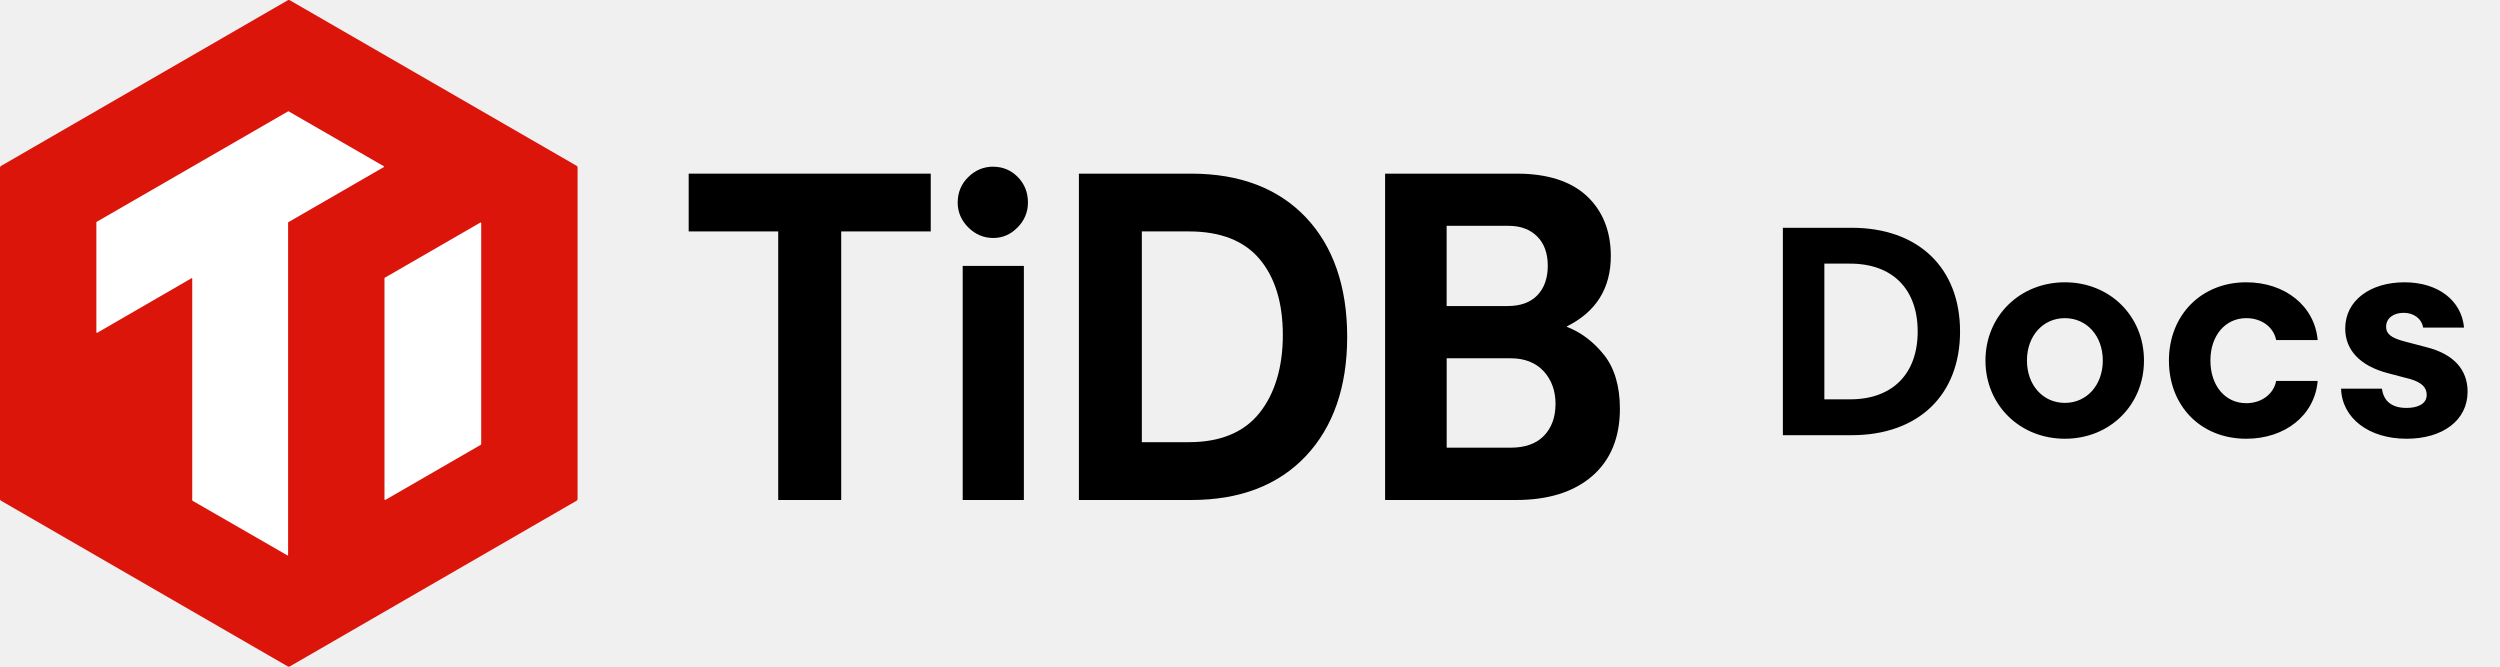
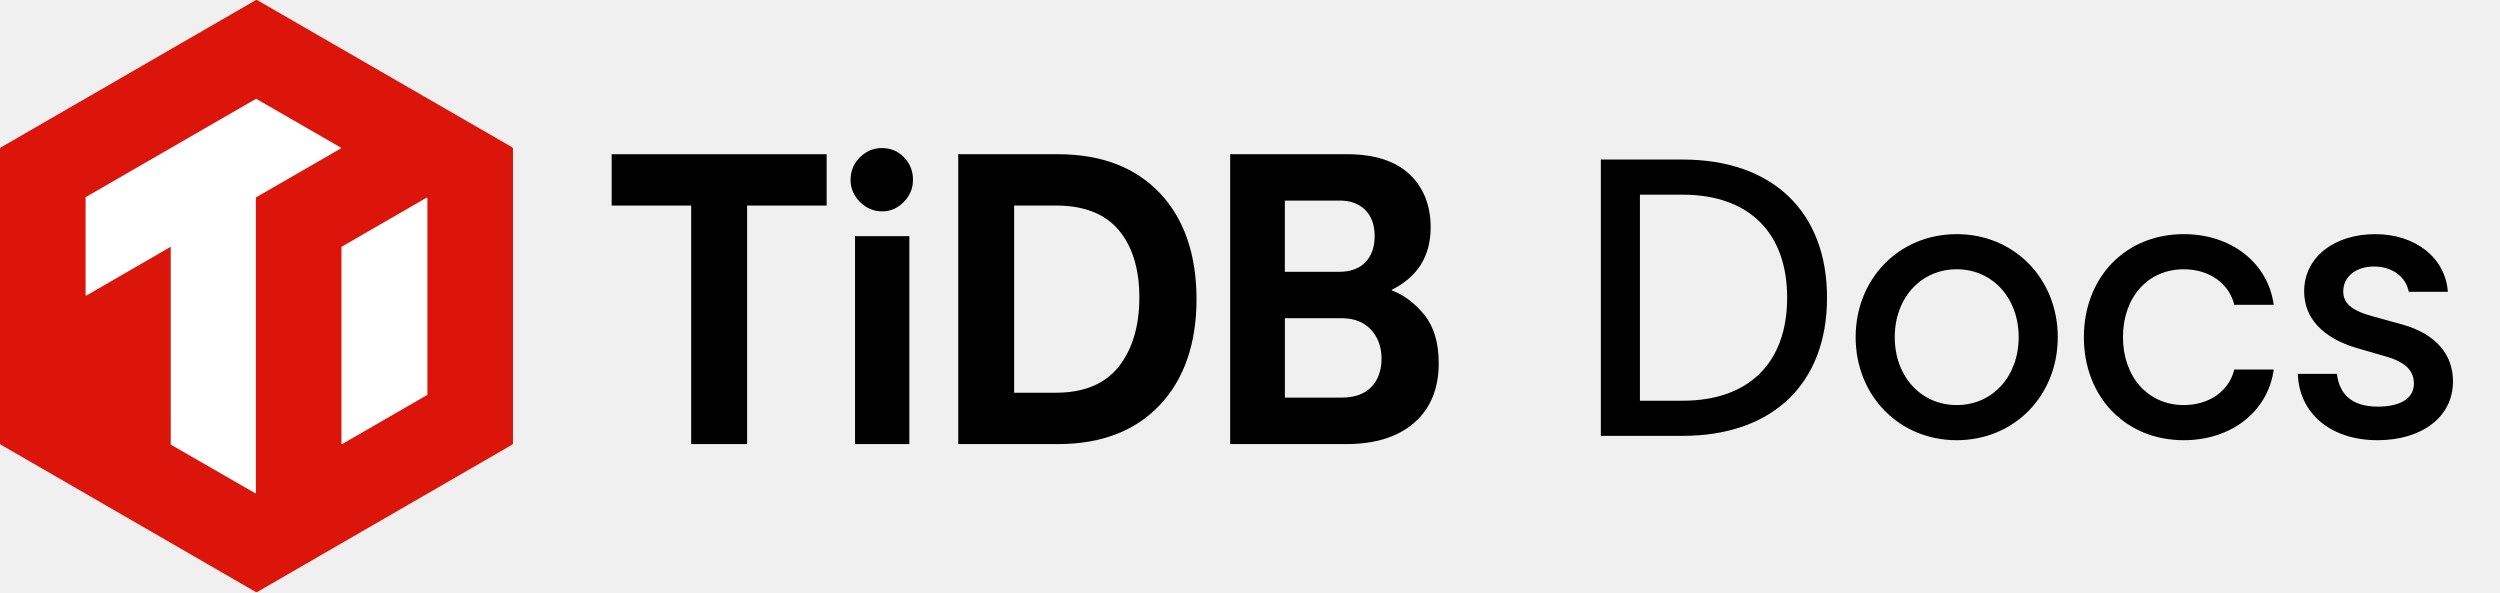
- <svg xmlns="http://www.w3.org/2000/svg" width="135" height="36" viewBox="0 0 135 36" fill="none">
+ <svg xmlns="http://www.w3.org/2000/svg" width="152" height="36" viewBox="0 0 152 36" fill="none">
  <g clip-path="url(#clip0_789_1365)">
    <path d="M0 26.96V9.05C0 9.012 0.019 8.984 0.047 8.965L15.548 0.01C15.576 -0.009 15.613 -0.009 15.642 0.01L31.142 8.956C31.171 8.975 31.189 9.003 31.189 9.04V26.951C31.189 26.989 31.171 27.017 31.142 27.035L15.642 35.991C15.613 36.01 15.576 36.01 15.548 35.991L0.047 27.035C0.019 27.017 0 26.989 0 26.96Z" fill="#DC150B" />
    <path d="M10.381 15.034C10.371 15.024 10.353 15.015 10.343 15.024L5.251 17.969H5.233C5.214 17.969 5.204 17.959 5.204 17.941V12.005C5.204 11.995 5.214 11.986 5.223 11.977L5.223 11.977L15.557 6.013C15.566 6.003 15.576 6.003 15.585 6.013L20.724 8.976L20.733 8.985C20.743 8.995 20.733 9.013 20.724 9.023L15.576 11.995C15.566 12.005 15.557 12.014 15.557 12.024V29.962V29.981C15.548 29.991 15.529 30 15.52 29.991L10.39 27.037C10.39 27.027 10.381 27.018 10.381 27.009V15.052V15.034Z" fill="white" />
    <path d="M20.799 26.999C20.78 26.999 20.762 26.98 20.762 26.962V15.034C20.762 15.015 20.771 15.005 20.78 14.996L25.929 12.024L25.929 12.024C25.938 12.014 25.938 12.014 25.947 12.014C25.966 12.014 25.985 12.033 25.985 12.052V23.98C25.985 23.998 25.976 24.008 25.966 24.017L20.818 26.99C20.808 26.999 20.808 26.999 20.799 26.999Z" fill="white" />
  </g>
  <path d="M37.189 12.497H42.024V27H45.425V12.497H50.26V9.377H37.189V12.497Z" fill="black" />
  <path d="M53.637 9C53.12 9 52.667 9.187 52.289 9.558C51.91 9.929 51.715 10.394 51.715 10.937C51.715 11.45 51.907 11.9 52.286 12.28C52.664 12.657 53.117 12.851 53.634 12.851C54.152 12.851 54.578 12.657 54.95 12.28C55.323 11.903 55.509 11.45 55.509 10.937C55.509 10.394 55.326 9.932 54.962 9.561C54.598 9.19 54.152 9.003 53.637 9.003V9Z" fill="black" />
  <path d="M55.289 14.359H51.986V27H55.289V14.359Z" fill="black" />
  <path d="M64.332 9.377H58.261V27H64.332C66.949 27 69.028 26.203 70.512 24.631C71.994 23.059 72.748 20.892 72.748 18.188C72.748 15.485 71.997 13.297 70.512 11.734C69.028 10.171 66.949 9.377 64.332 9.377ZM61.662 12.497H64.211C65.902 12.497 67.18 12.998 68.014 13.985C68.851 14.977 69.273 16.357 69.273 18.086C69.273 19.815 68.848 21.251 68.011 22.301C67.177 23.345 65.899 23.877 64.208 23.877H61.659V12.494L61.662 12.497Z" fill="black" />
  <path d="M86.596 19.139C86.035 18.442 85.366 17.941 84.615 17.651V17.621C86.188 16.842 86.984 15.566 86.984 13.828C86.984 12.479 86.546 11.387 85.686 10.584C84.825 9.784 83.557 9.377 81.915 9.377H74.795V27H81.868C83.607 27 84.991 26.565 85.978 25.708C86.972 24.848 87.475 23.626 87.475 22.075C87.475 20.847 87.179 19.86 86.599 19.139H86.596ZM78.118 16.526V12.195H81.472C82.111 12.195 82.628 12.388 83.01 12.769C83.388 13.149 83.58 13.68 83.58 14.35C83.58 15.02 83.391 15.557 83.018 15.943C82.646 16.329 82.111 16.526 81.422 16.526H78.116H78.118ZM83.997 21.825C83.997 22.528 83.787 23.101 83.376 23.529C82.965 23.958 82.356 24.175 81.572 24.175H78.121V19.347H81.572C82.323 19.347 82.924 19.579 83.353 20.041C83.781 20.503 84 21.103 84 21.822L83.997 21.825Z" fill="black" />
-   <path d="M96.275 23.5V12.3H99.987C103.587 12.3 105.843 14.46 105.843 17.9C105.843 21.34 103.587 23.5 99.987 23.5H96.275ZM99.907 21.564C102.195 21.564 103.555 20.188 103.555 17.9C103.555 15.612 102.195 14.236 99.907 14.236H98.515V21.564H99.907ZM111.503 23.692C109.071 23.692 107.215 21.868 107.215 19.468C107.215 17.068 109.071 15.244 111.503 15.244C113.935 15.244 115.775 17.068 115.775 19.468C115.775 21.868 113.935 23.692 111.503 23.692ZM111.503 21.756C112.687 21.756 113.551 20.796 113.551 19.468C113.551 18.14 112.687 17.18 111.503 17.18C110.319 17.18 109.455 18.14 109.455 19.468C109.455 20.796 110.319 21.756 111.503 21.756ZM121.298 23.692C118.834 23.692 117.122 21.916 117.122 19.468C117.122 17.036 118.85 15.244 121.298 15.244C123.394 15.244 124.994 16.524 125.154 18.364H122.914C122.77 17.66 122.13 17.18 121.298 17.18C120.162 17.18 119.362 18.124 119.362 19.468C119.362 20.812 120.146 21.772 121.298 21.772C122.114 21.772 122.77 21.292 122.914 20.572H125.154C124.994 22.428 123.394 23.692 121.298 23.692ZM129.954 23.692C127.906 23.692 126.466 22.572 126.418 20.988H128.626C128.706 21.628 129.122 22.028 129.954 22.028C130.546 22.028 131.042 21.82 131.042 21.324C131.042 20.94 130.802 20.668 130.178 20.476L128.962 20.156C127.426 19.756 126.642 18.892 126.642 17.74C126.642 16.22 128.002 15.244 129.842 15.244C131.666 15.244 132.93 16.236 133.058 17.692H130.85C130.77 17.212 130.354 16.892 129.794 16.892C129.25 16.892 128.85 17.18 128.85 17.644C128.85 18.012 129.09 18.236 129.81 18.428L131.026 18.748C132.498 19.116 133.25 19.964 133.25 21.148C133.25 22.7 131.906 23.692 129.954 23.692Z" fill="black" />
+   <path d="M97.331 26.5V9.7H102.299C107.771 9.7 111.083 12.868 111.083 18.1C111.083 23.332 107.771 26.5 102.299 26.5H97.331ZM102.299 24.364C106.331 24.364 108.659 22.06 108.659 18.1C108.659 14.14 106.331 11.836 102.299 11.836H99.707V24.364H102.299ZM118.968 26.764C115.464 26.764 112.824 24.052 112.824 20.5C112.824 16.948 115.464 14.236 118.968 14.236C122.472 14.236 125.112 16.948 125.112 20.5C125.112 24.052 122.472 26.764 118.968 26.764ZM118.968 24.628C121.152 24.628 122.736 22.876 122.736 20.5C122.736 18.124 121.152 16.372 118.968 16.372C116.784 16.372 115.2 18.124 115.2 20.5C115.2 22.876 116.784 24.628 118.968 24.628ZM132.772 26.764C129.22 26.764 126.7 24.124 126.7 20.5C126.7 16.876 129.22 14.236 132.772 14.236C135.652 14.236 137.884 15.964 138.244 18.532H135.844C135.532 17.236 134.332 16.372 132.772 16.372C130.588 16.372 129.076 18.076 129.076 20.5C129.076 22.9 130.588 24.628 132.772 24.628C134.332 24.628 135.532 23.764 135.844 22.468H138.244C137.884 25.036 135.652 26.764 132.772 26.764ZM144.557 26.764C141.677 26.764 139.781 25.108 139.709 22.732H142.085C142.229 23.956 142.973 24.724 144.581 24.724C145.733 24.724 146.765 24.34 146.765 23.332C146.765 22.588 146.333 22.06 145.157 21.7L143.333 21.172C141.173 20.548 140.093 19.3 140.093 17.716C140.093 15.604 141.965 14.236 144.413 14.236C146.885 14.236 148.685 15.7 148.829 17.74H146.453C146.285 16.828 145.445 16.204 144.341 16.204C143.261 16.204 142.469 16.804 142.469 17.716C142.469 18.412 142.925 18.868 144.245 19.228L146.069 19.732C148.109 20.308 149.141 21.556 149.141 23.188C149.141 25.396 147.197 26.764 144.557 26.764Z" fill="black" />
  <defs>
    <clipPath id="clip0_789_1365">
      <rect width="31.189" height="36" fill="white" />
    </clipPath>
  </defs>
</svg>
